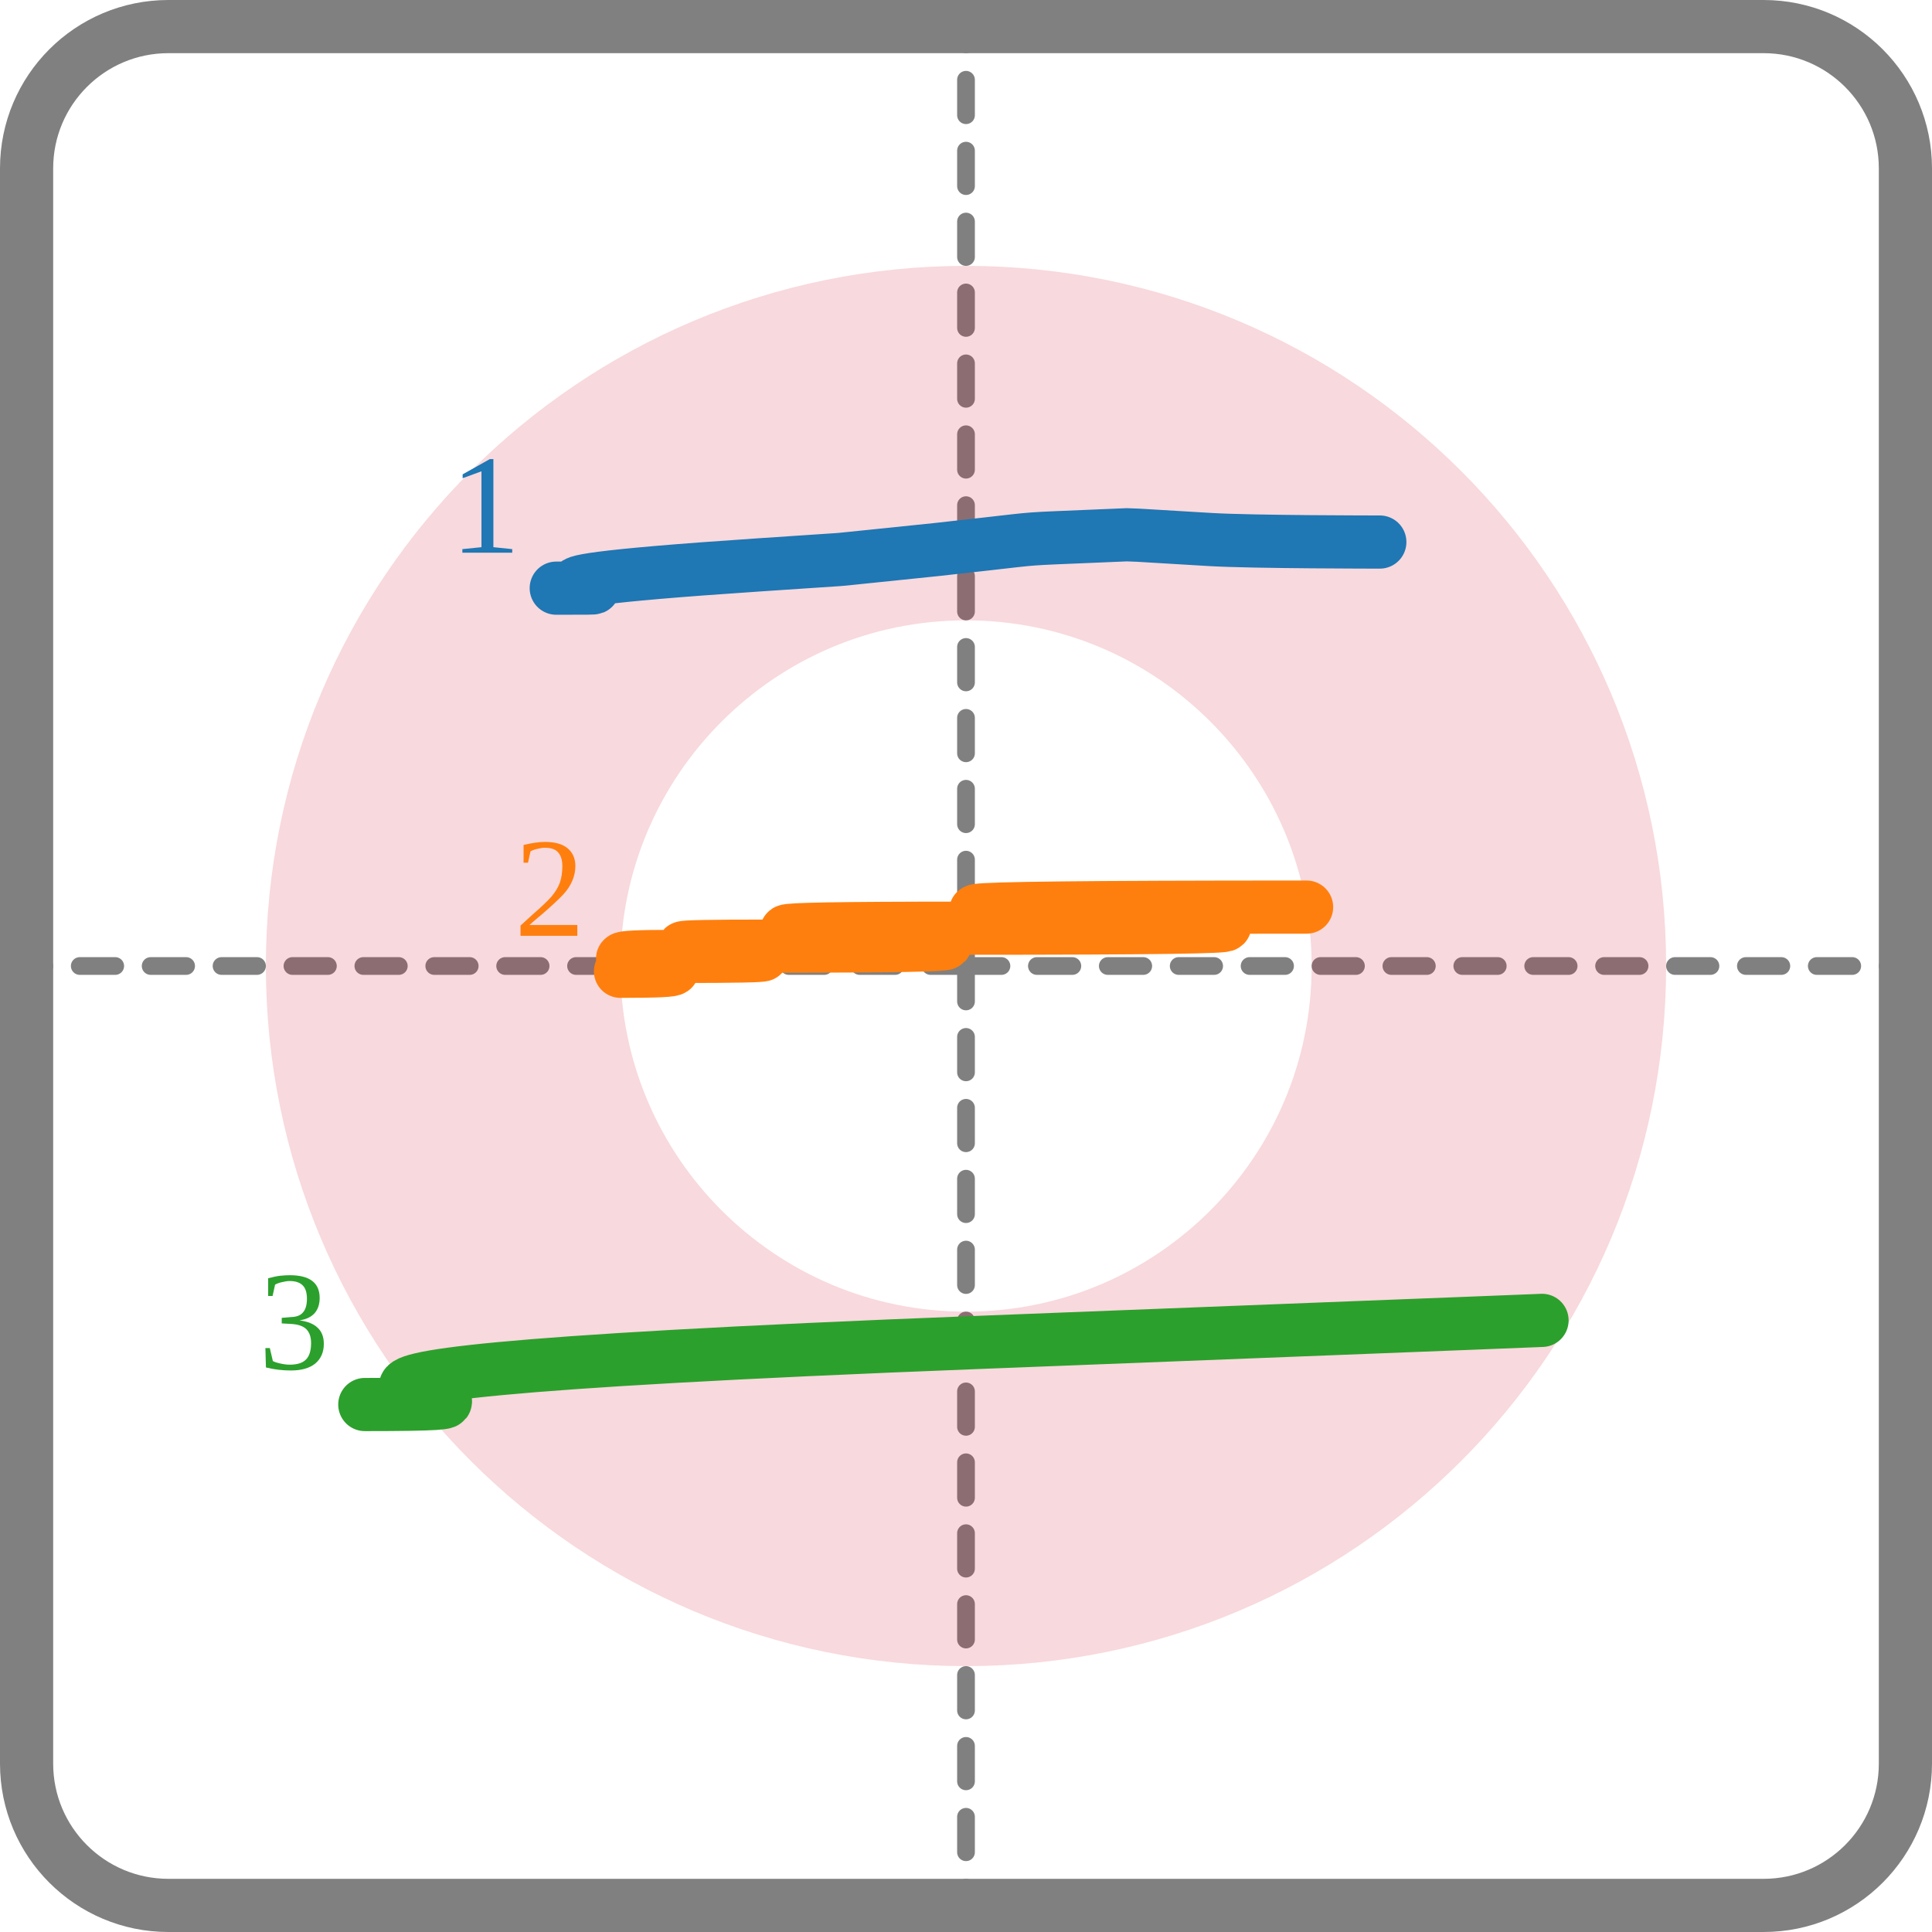
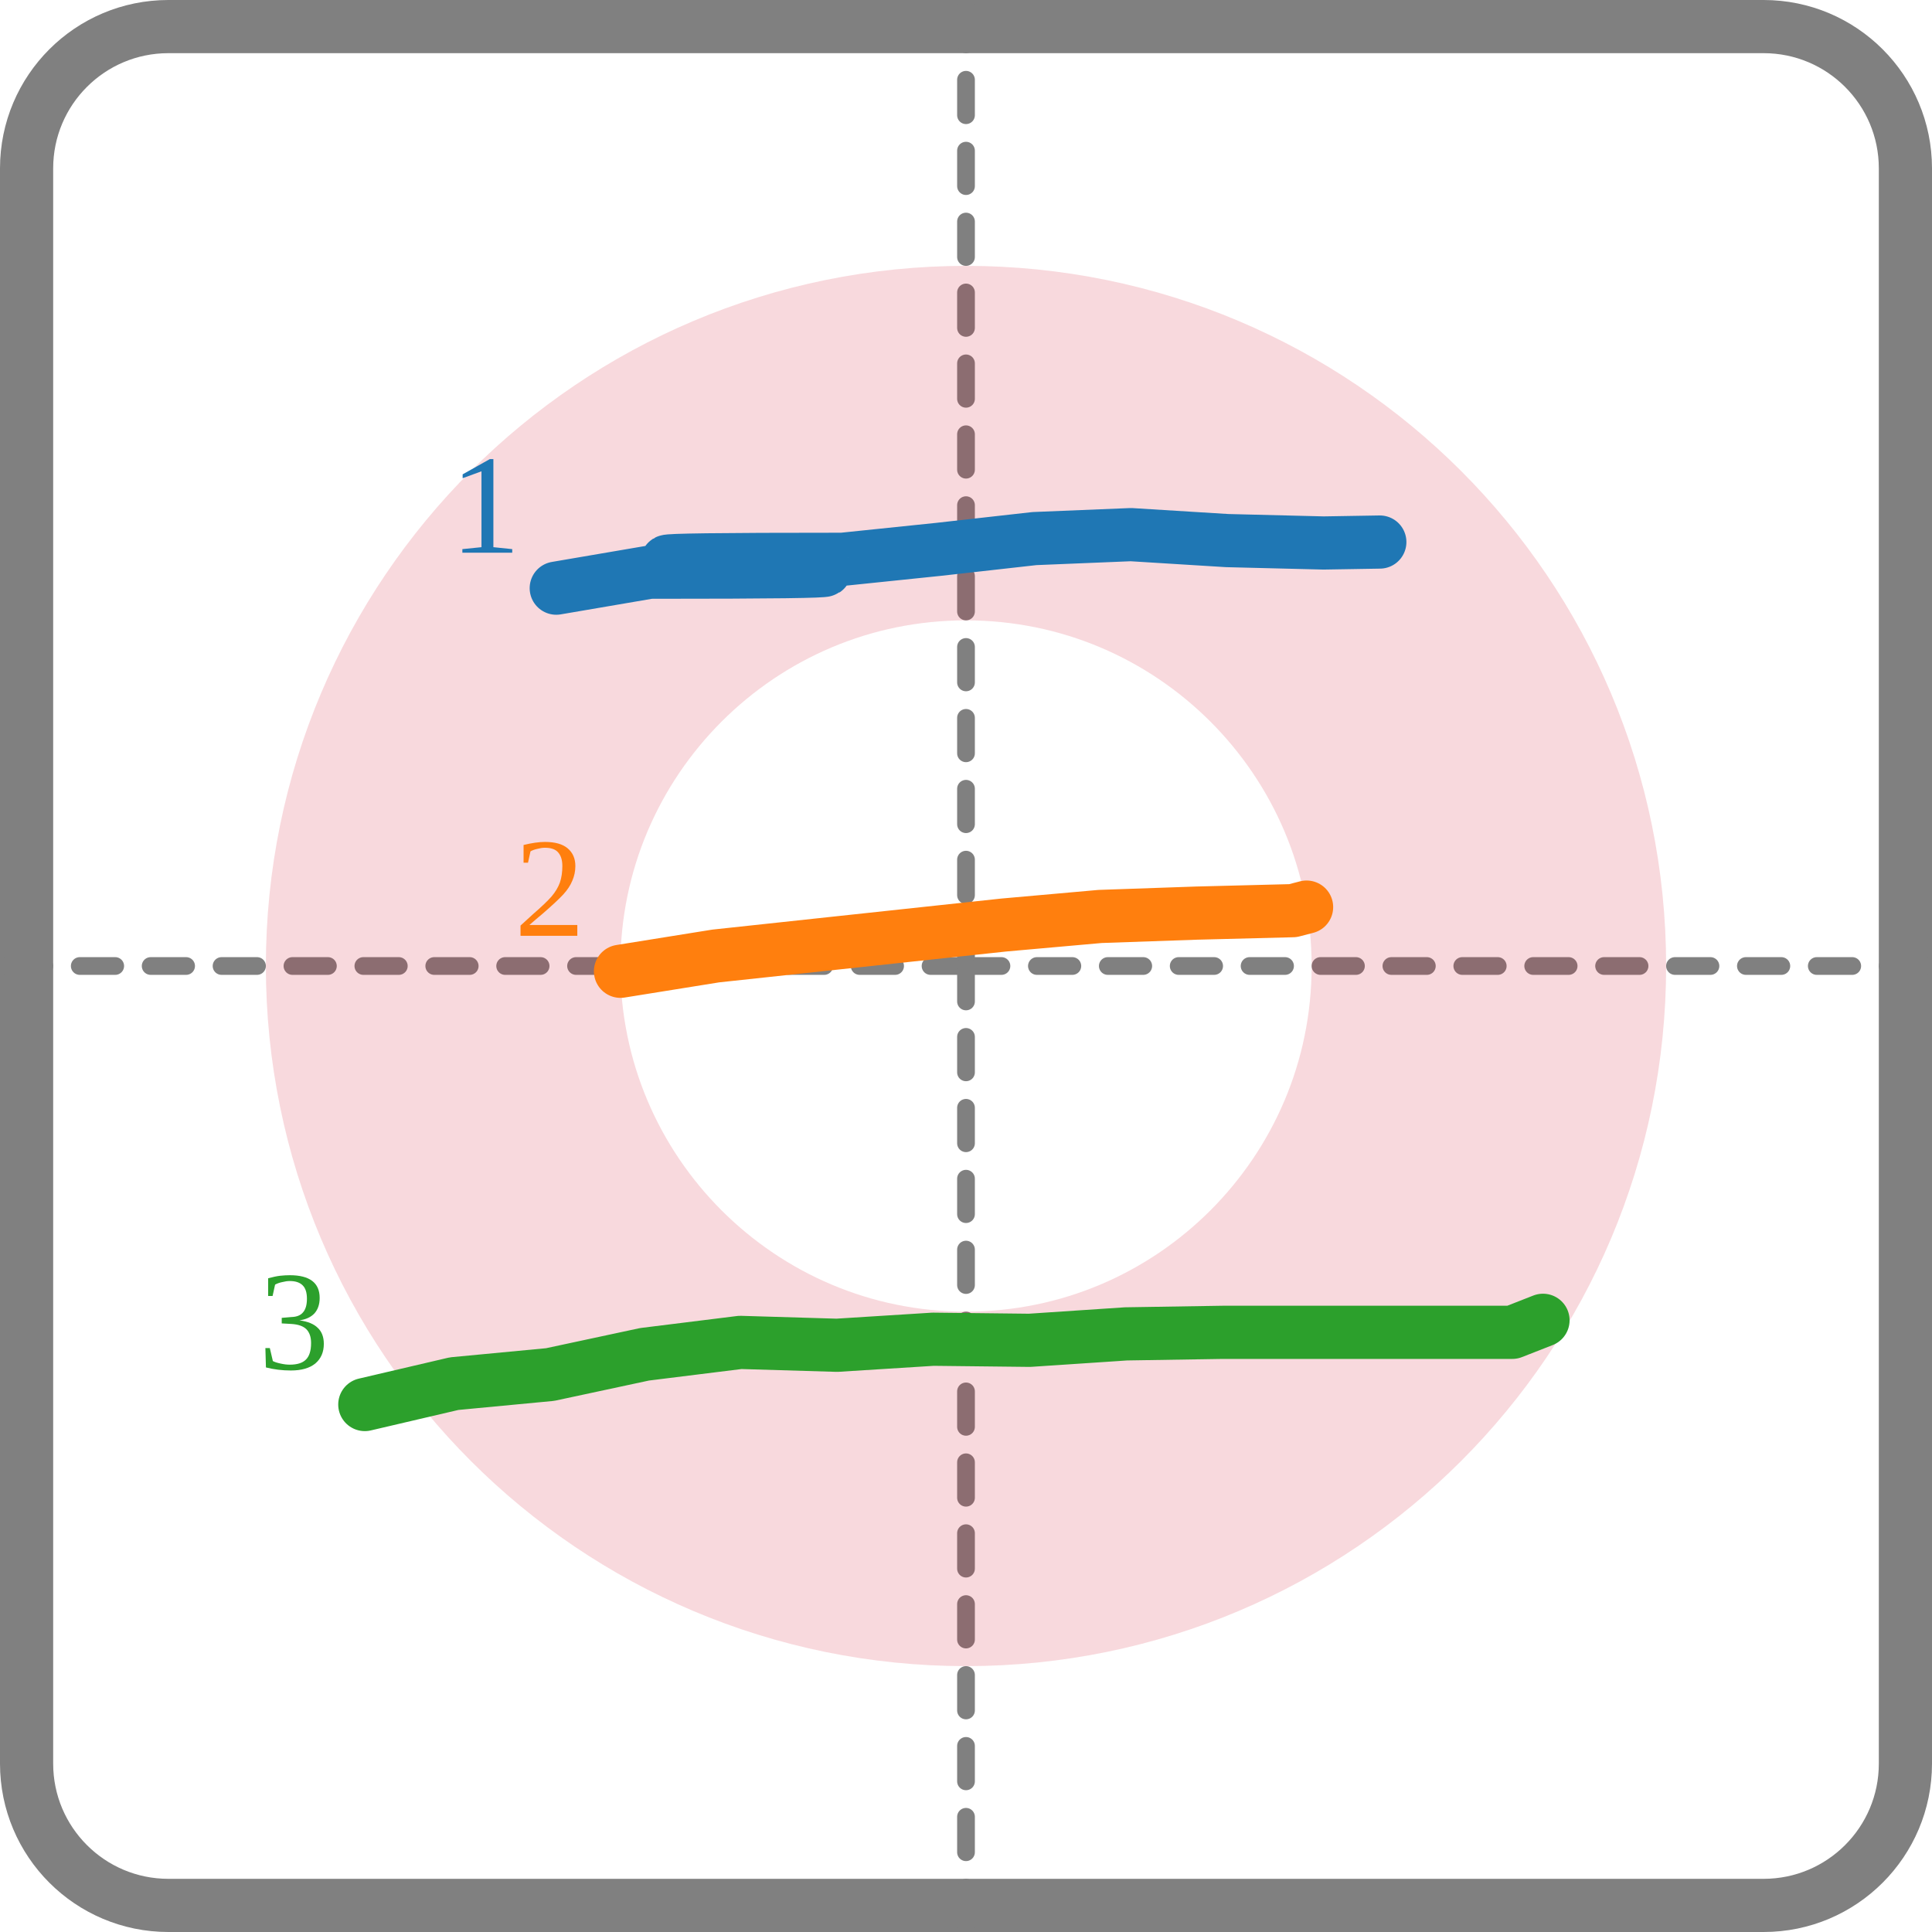
<svg xmlns="http://www.w3.org/2000/svg" height="109" viewBox="0 0 109 109" width="109">
  <rect fill="none" height="106" rx="8" ry="8" stroke="gray" stroke-linejoin="miter" stroke-width="3" width="106" x="1.5" y="1.5" />
  <line stroke="gray" stroke-dasharray="2,2" stroke-linecap="round" stroke-width="1" x1="54.5" x2="109" y1="54.5" y2="54.5" />
  <line stroke="gray" stroke-dasharray="2,2" stroke-linecap="round" stroke-width="1" x1="54.5" x2="0" y1="54.5" y2="54.5" />
  <line stroke="gray" stroke-dasharray="2,2" stroke-linecap="round" stroke-width="1" x1="54.5" x2="54.5" y1="54.5" y2="0" />
  <line stroke="gray" stroke-dasharray="2,2" stroke-linecap="round" stroke-width="1" x1="54.5" x2="54.5" y1="54.5" y2="109" />
  <circle cx="54.5" cy="54.5" fill="none" opacity="0.15" r="29.5" stroke="#D0021B" stroke-width="20" />
-   <path d="M31.383,33.183 C38.49,33.183 23.655,33.152 42.833,31.869 C44.198,31.778 45.564,31.687 46.93,31.595 C47.508,31.557 47.061,31.6 49.148,31.385 C53.57,30.931 52.383,31.057 55.562,30.7 C58.74,30.344 57.552,30.427 61.984,30.238 C62.512,30.216 63.04,30.193 63.569,30.171 C63.781,30.179 63.993,30.187 64.206,30.195 C65.571,30.277 66.936,30.358 68.301,30.44 C70.659,30.581 77.847,30.581 77.847,30.581" fill="none" stroke="#1f77b4" stroke-linecap="round" stroke-linejoin="round" stroke-width="3" />
+   <path d="M31.383,33.183 L36.651,32.283 C65.783,32.283 18.395,31.555 47.527,31.555 L52.947,30.994 L58.363,30.386 L63.804,30.163 L69.234,30.499 L74.674,30.634 L77.847,30.581" fill="none" stroke="#1f77b4" stroke-linecap="round" stroke-linejoin="round" stroke-width="3" />
  <text fill="#1f77b4" font-size="8" text-anchor="end" x="29.383" y="31.183">
1
</text>
-   <path d="M35.007,54.798 C43.8,54.798 29.283,53.96 38.076,53.96 C52.706,53.96 28.87,53.379 43.5,53.379 C72.596,53.379 25.002,52.368 54.37,52.368 C99.429,52.368 21.838,51.177 73.715,51.177" fill="none" stroke="#ff7f0e" stroke-linecap="round" stroke-linejoin="round" stroke-width="3" />
+   <path d="M35.007,54.798 L40.381,53.935 C40.381,53.935 40.381,53.935 47.056,53.217 C50.25,52.874 53.443,52.531 56.637,52.188 L62.065,51.705 L67.507,51.516 L72.94,51.378 L73.715,51.177" fill="none" stroke="#ff7f0e" stroke-linecap="round" stroke-linejoin="round" stroke-width="3" />
  <text fill="#ff7f0e" font-size="8" text-anchor="end" x="33.007" y="52.798">
2
</text>
-   <path d="M20.582,79.241 C37.151,79.241 -1.276,77.932 55.044,75.743 C87.242,74.491 87.053,74.491 87.053,74.491" fill="none" stroke="#2ca02c" stroke-linecap="round" stroke-linejoin="round" stroke-width="3" />
+   <path d="M20.582,79.241 L25.62,78.063 L31.037,77.549 L36.366,76.407 L41.768,75.736 L47.216,75.898 L52.641,75.557 L58.087,75.618 L63.524,75.255 L68.971,75.168 C71.209,75.168 73.447,75.168 75.685,75.168 C78.897,75.168 82.109,75.168 85.321,75.168 L87.053,74.489" fill="none" stroke="#2ca02c" stroke-linecap="round" stroke-linejoin="round" stroke-width="3" />
  <text fill="#2ca02c" font-size="8" text-anchor="end" x="18.582" y="77.241">
3
</text>
</svg>
